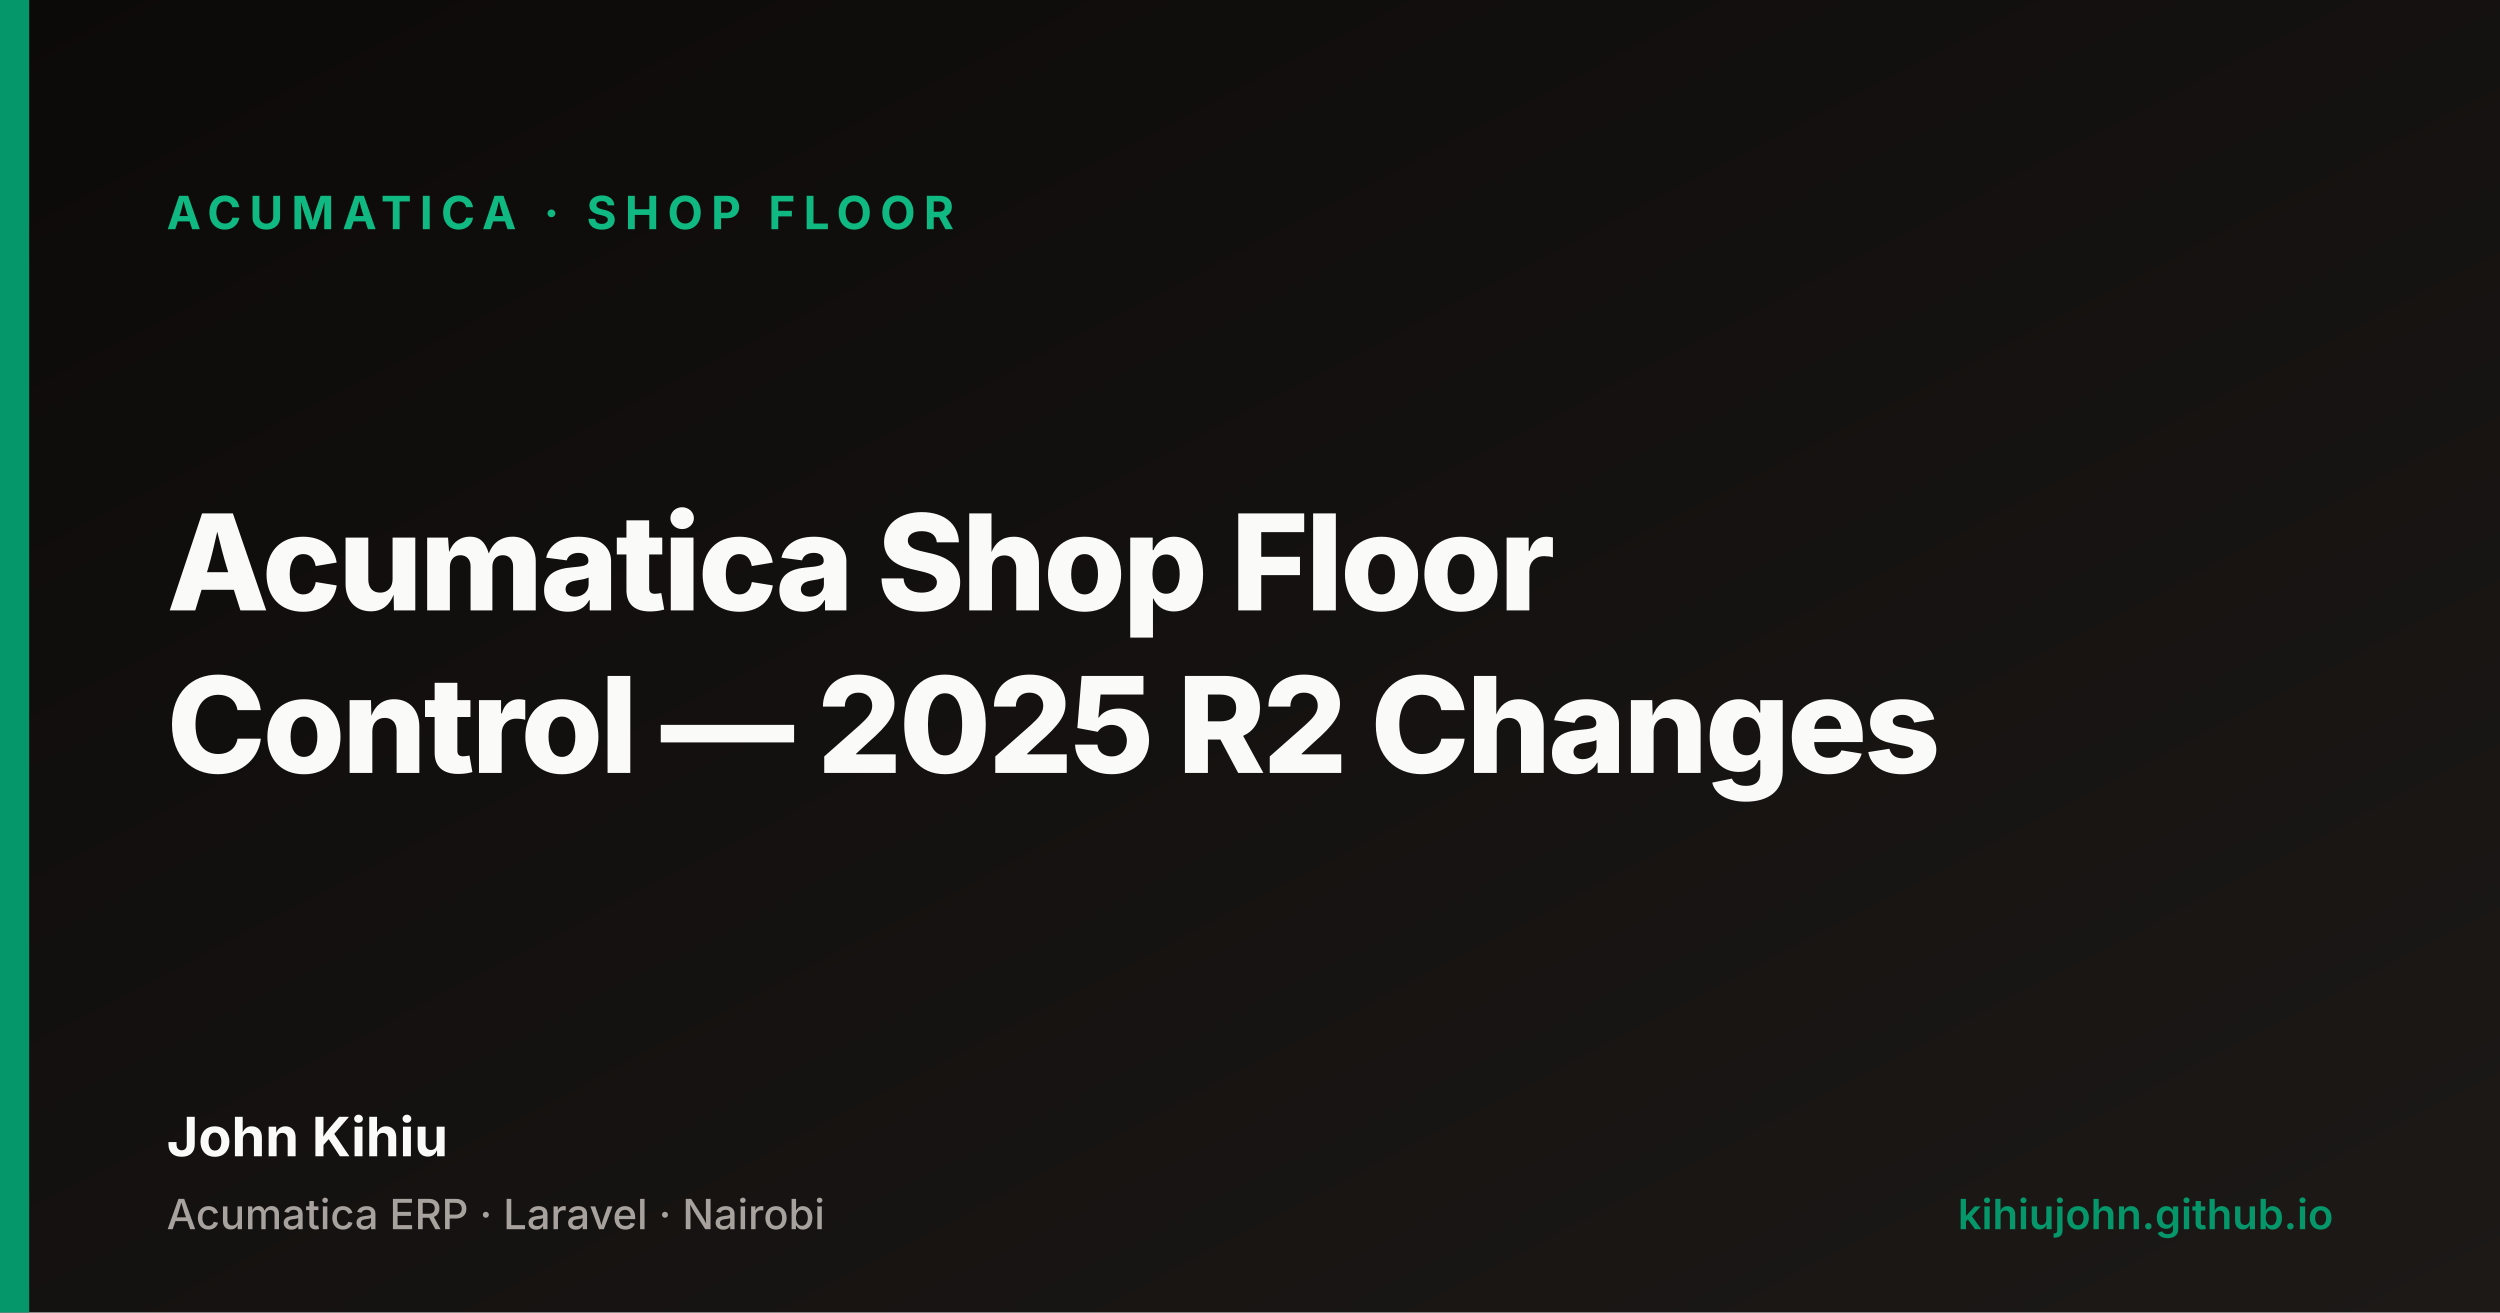
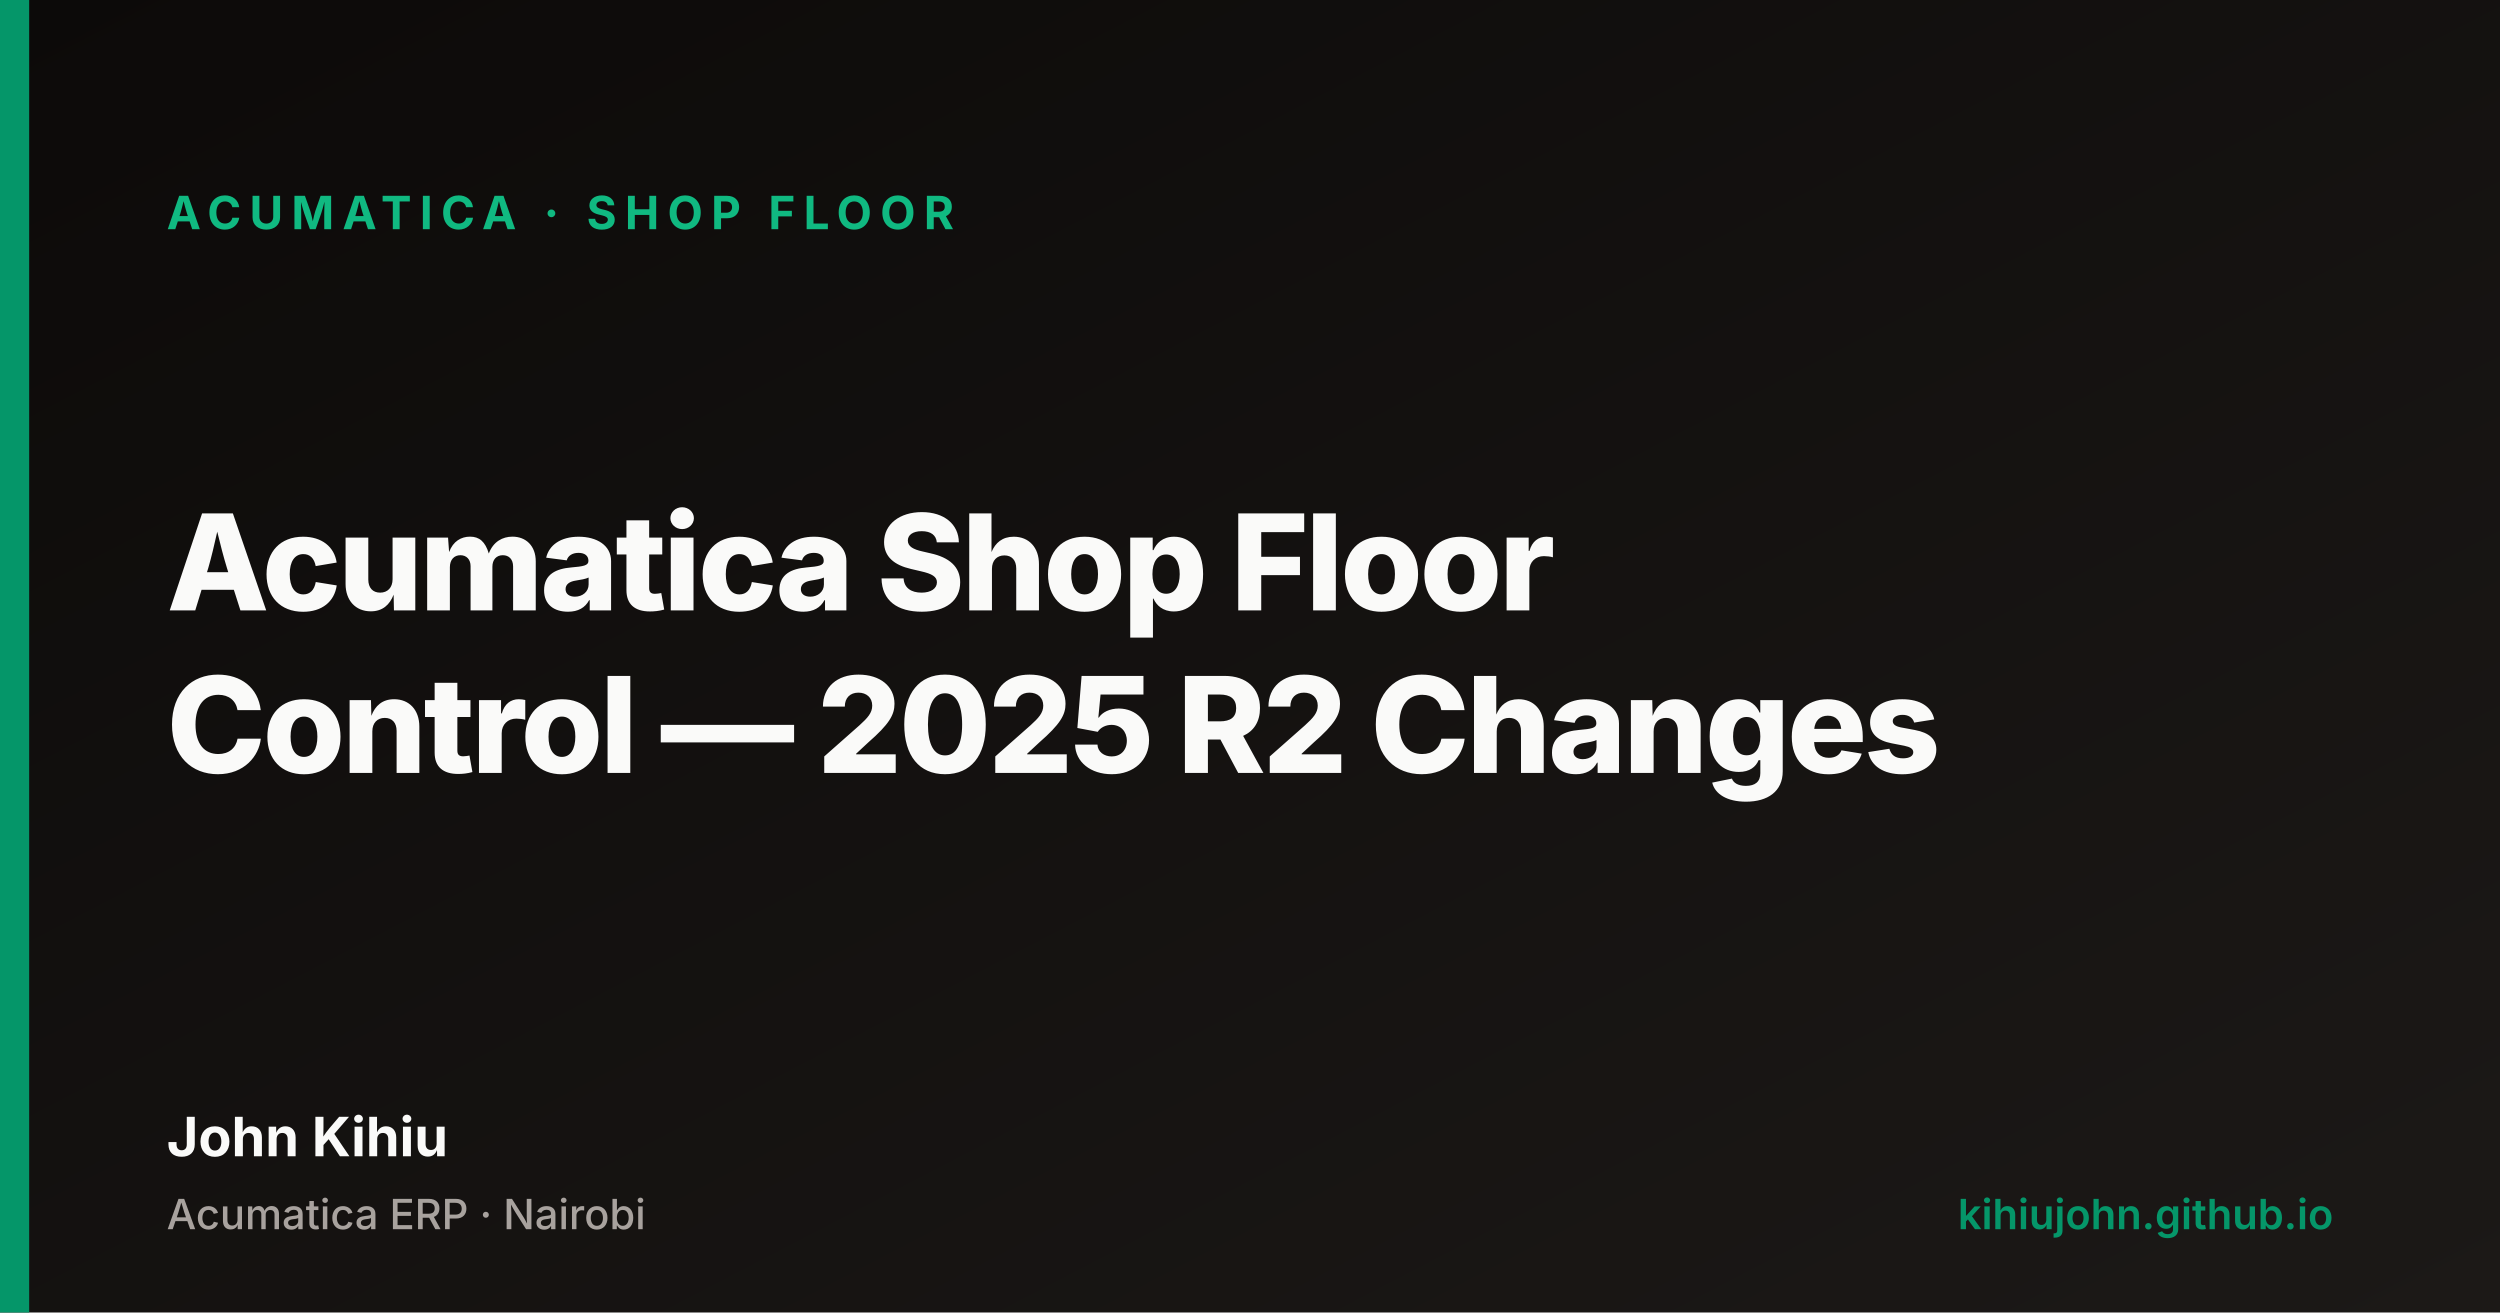
<svg xmlns="http://www.w3.org/2000/svg" viewBox="0 0 1200 630" width="1200" height="630">
  <defs>
    <linearGradient id="bg" x1="0" y1="0" x2="1" y2="1">
      <stop offset="0" stop-color="#0C0A09" />
      <stop offset="1" stop-color="#1C1917" />
    </linearGradient>
  </defs>
  <rect width="1200" height="630" fill="url(#bg)" />
  <rect x="0" y="0" width="14" height="630" fill="#059669" />
  <text x="80" y="110" font-family="Inter, system-ui, sans-serif" font-size="22" font-weight="700" fill="#10B981" letter-spacing="4">ACUMATICA · SHOP FLOOR</text>
  <text x="80" y="293" font-family="Plus Jakarta Sans, Inter, system-ui, sans-serif" font-size="64" font-weight="800" fill="#FAFAF9" letter-spacing="-1.5">Acumatica Shop Floor</text>
  <text x="80" y="371" font-family="Plus Jakarta Sans, Inter, system-ui, sans-serif" font-size="64" font-weight="800" fill="#FAFAF9" letter-spacing="-1.5">Control — 2025 R2 Changes</text>
  <text x="80" y="555" font-family="Inter, system-ui, sans-serif" font-size="26" font-weight="700" fill="#FAFAF9">John Kihiu</text>
-   <text x="80" y="590" font-family="Inter, system-ui, sans-serif" font-size="20" font-weight="500" fill="#A8A29E">Acumatica ERP · Laravel · Nairobi</text>
+   <text x="80" y="590" font-family="Inter, system-ui, sans-serif" font-size="20" font-weight="500" fill="#A8A29E">Acumatica ERP · Nairobi</text>
  <text x="1120" y="590" font-family="Inter, system-ui, sans-serif" font-size="20" font-weight="600" fill="#059669" text-anchor="end">kihiujohn.github.io</text>
</svg>
